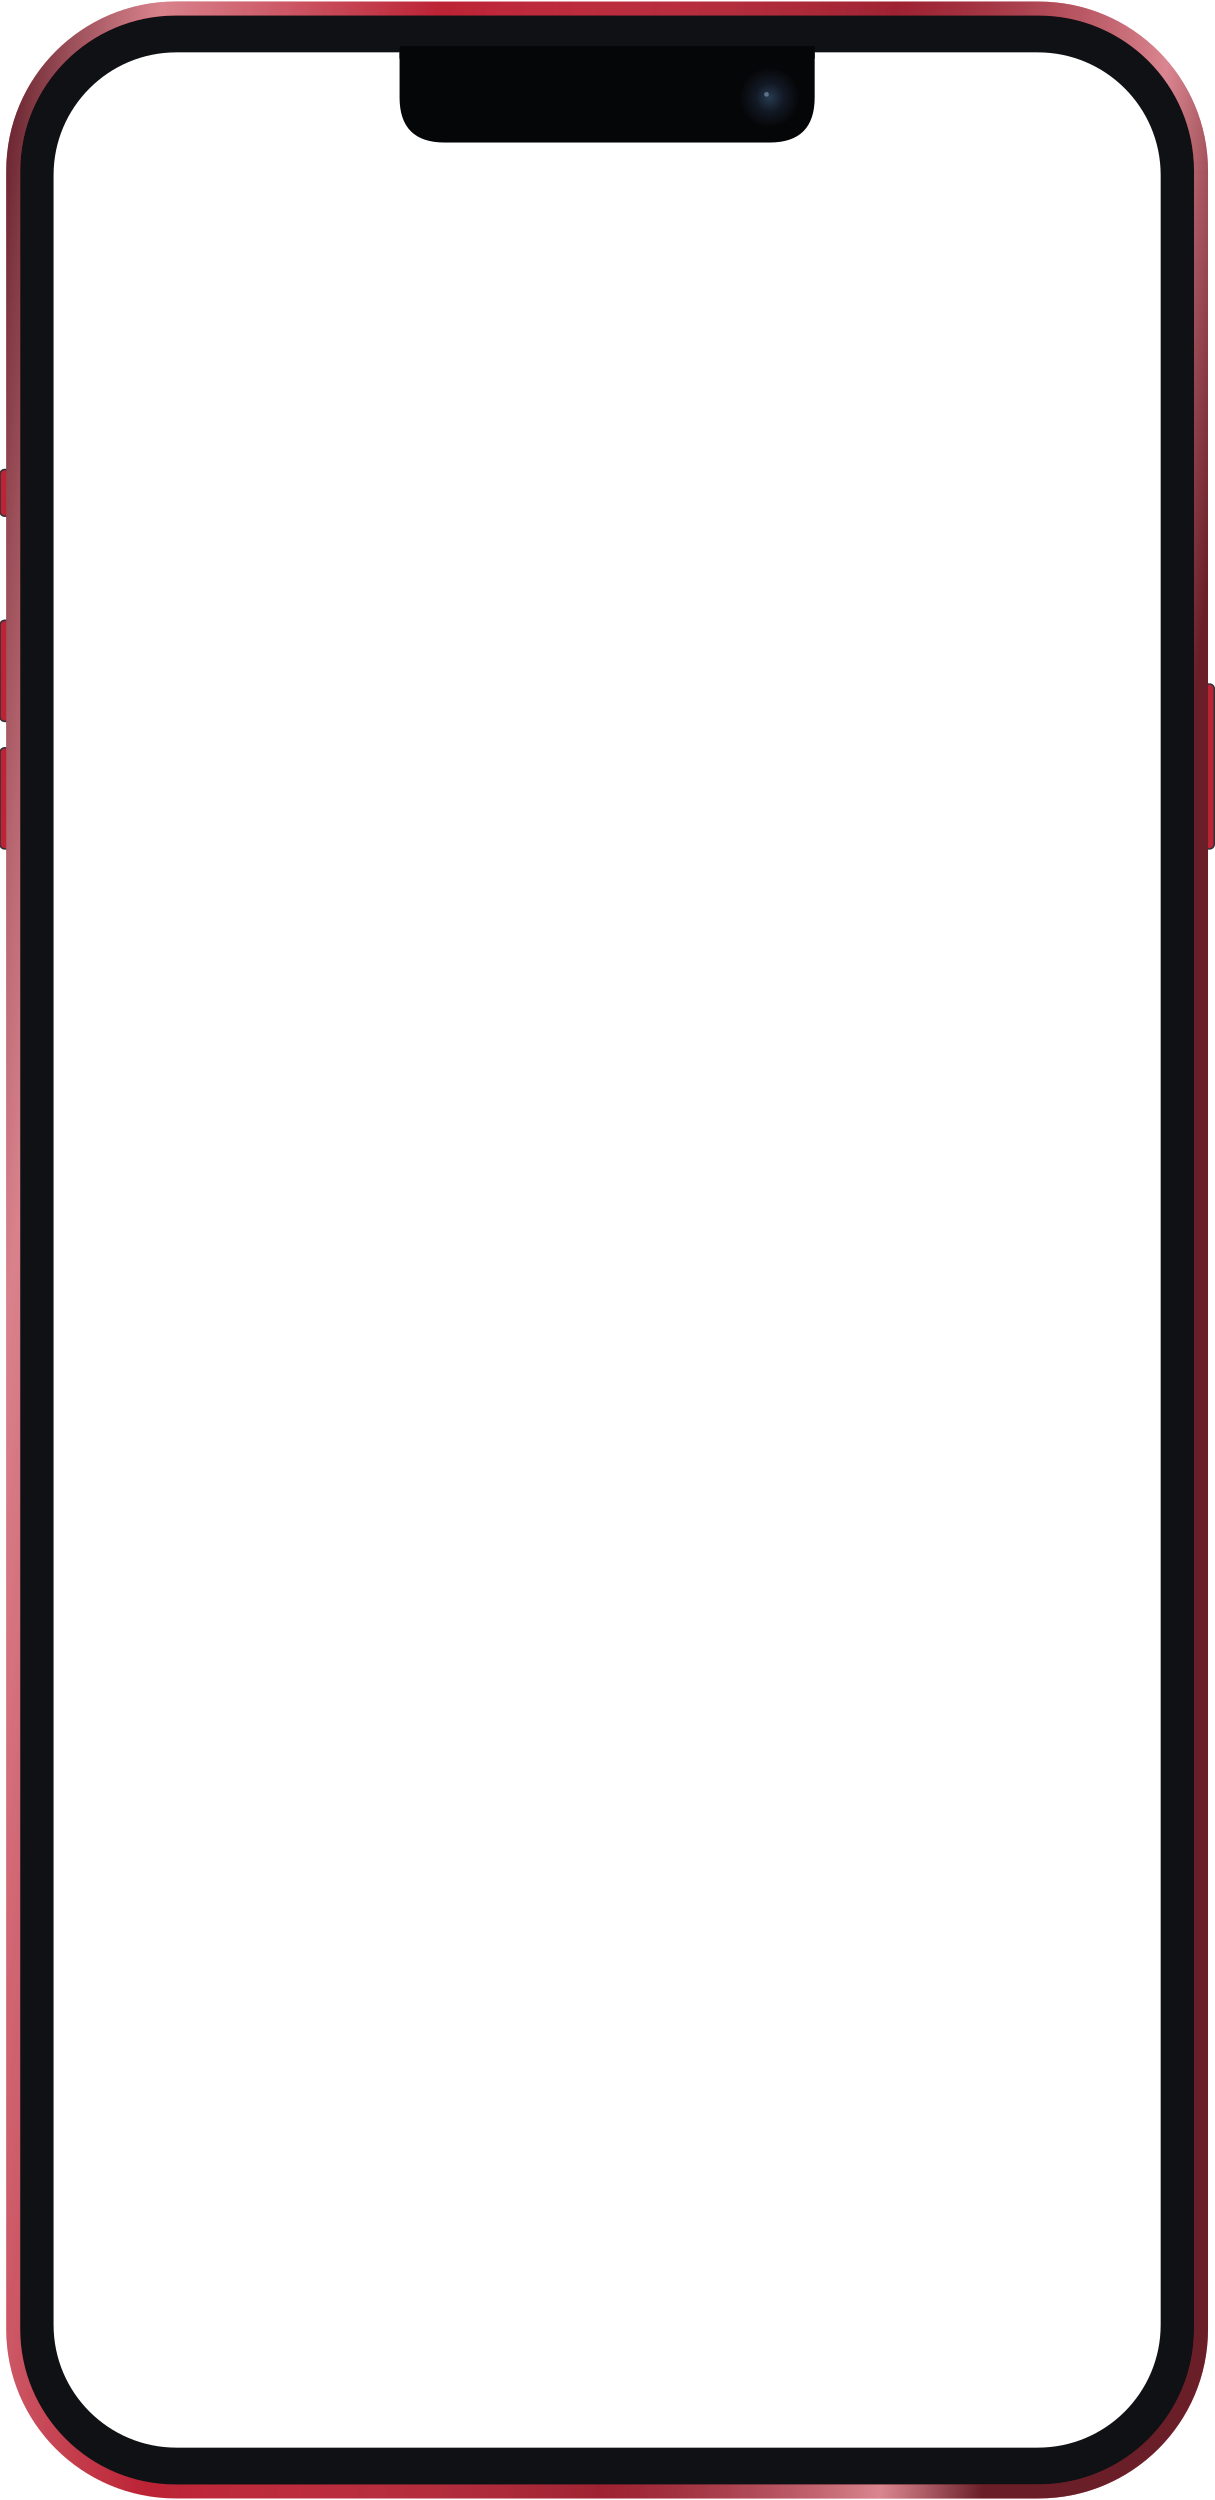
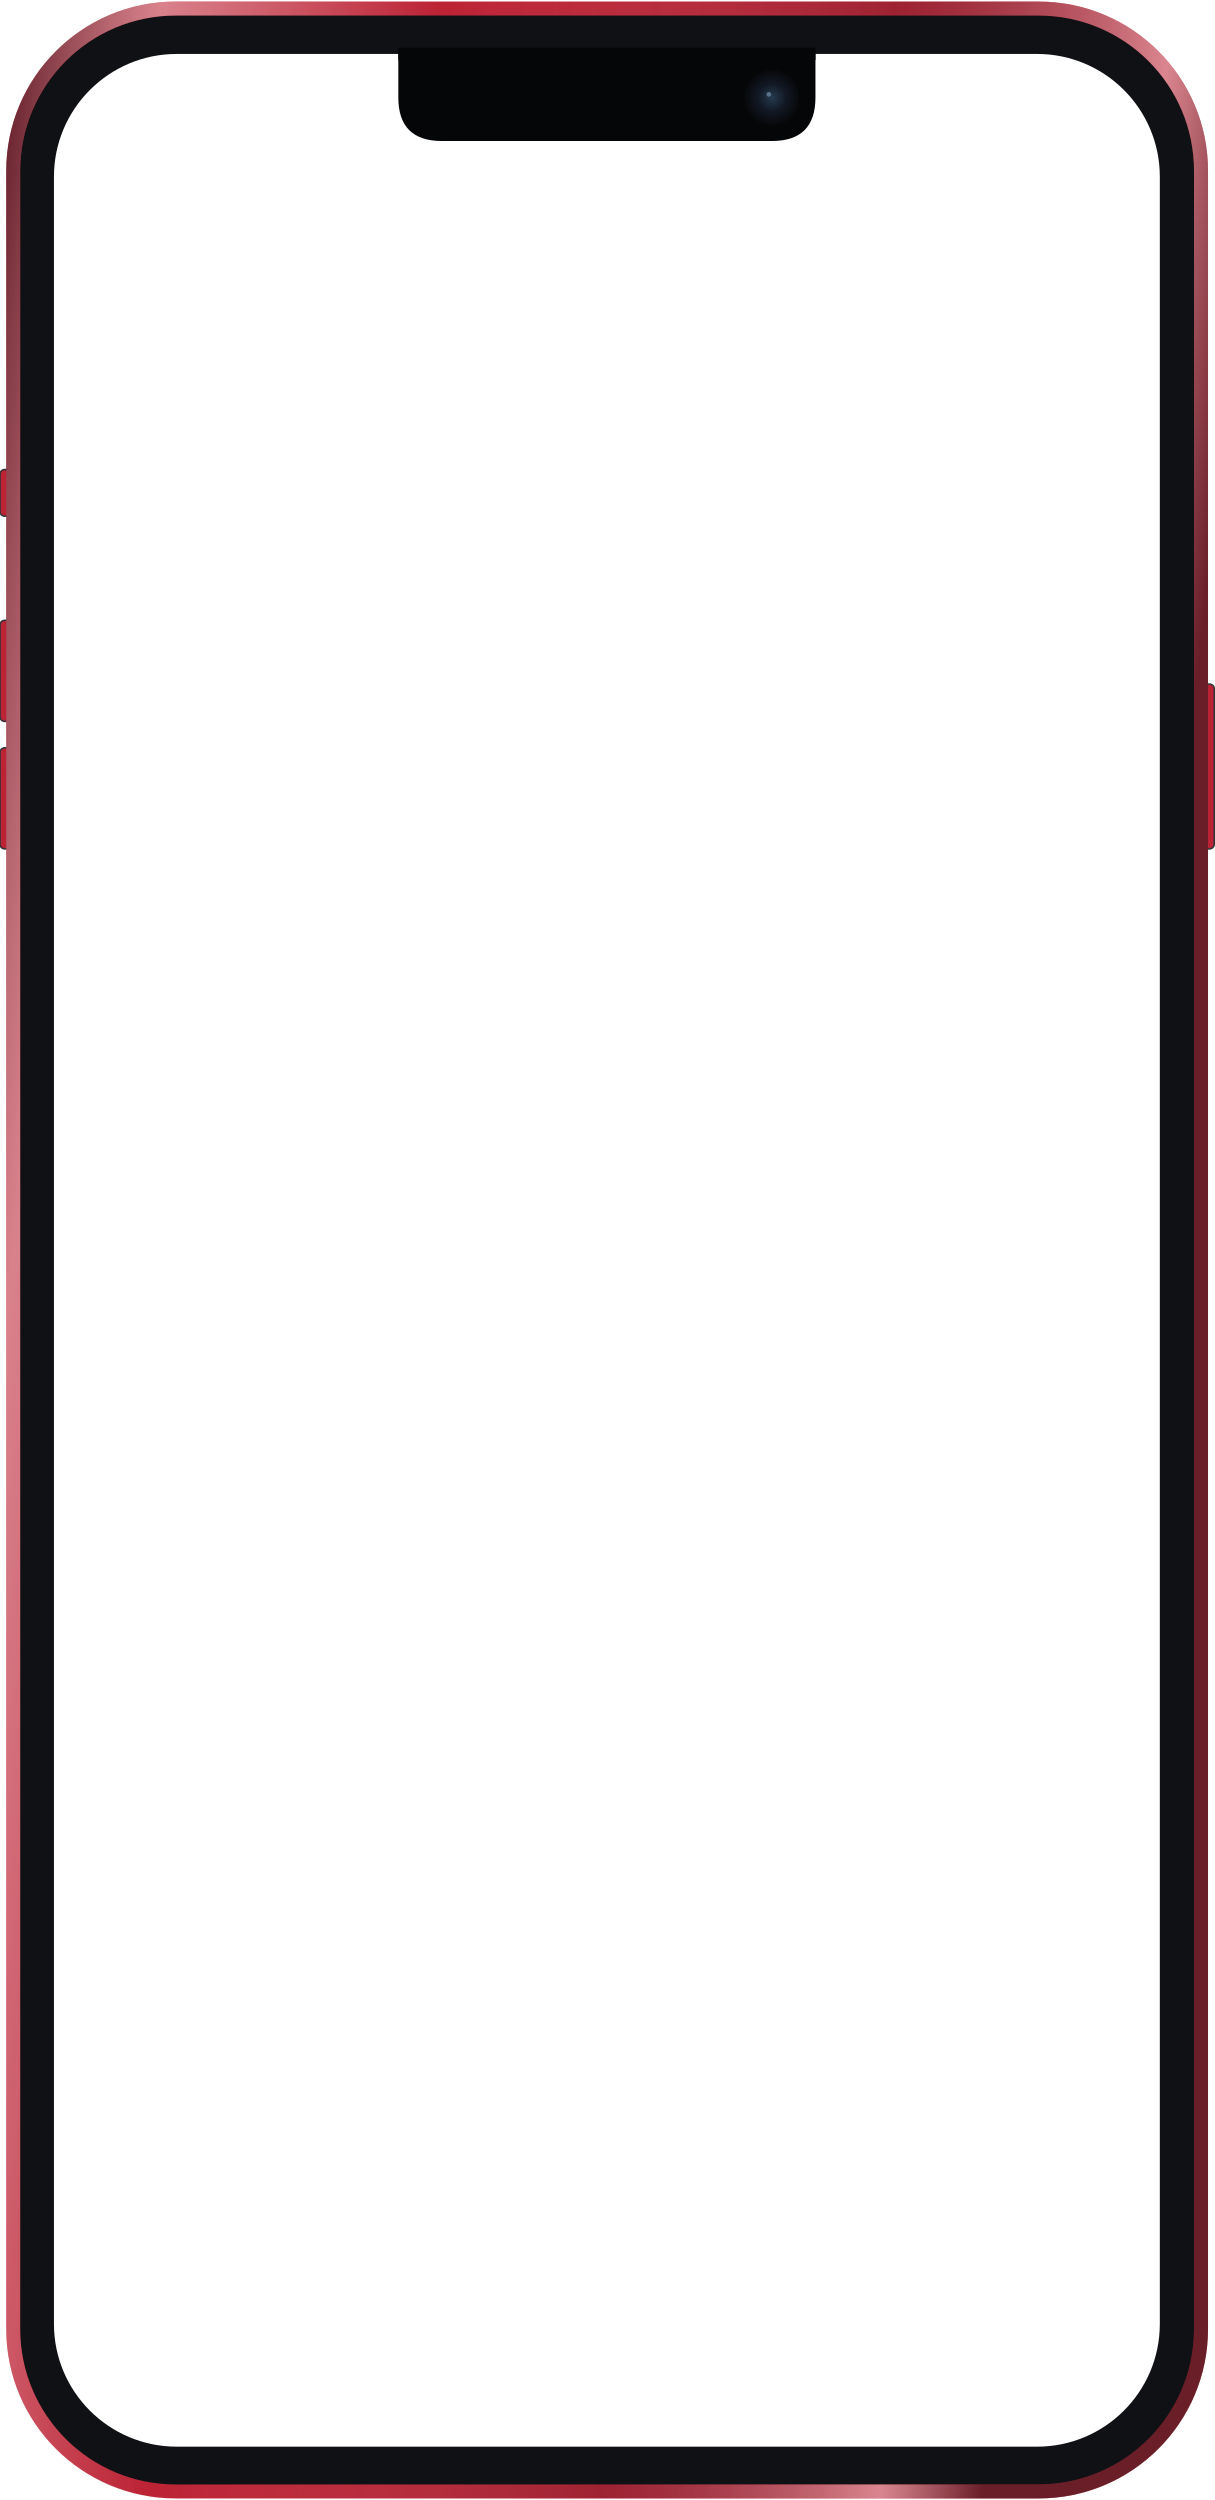
<svg xmlns="http://www.w3.org/2000/svg" width="781" height="1608" viewBox="0 0 781 1608">
  <defs>
    <linearGradient id="polish" x2="1" y2="0.25" gradientUnits="objectBoundingBox">
      <stop stop-color="#121519" stop-opacity=".55" />
      <stop offset=".12" stop-color="white" stop-opacity=".43" />
      <stop offset=".34" stop-color="white" stop-opacity="0" />
      <stop offset=".7" stop-color="#202027" stop-opacity=".19" />
      <stop offset=".92" stop-color="white" stop-opacity=".45" />
      <stop offset="1" stop-color="#17191b" stop-opacity=".5" />
    </linearGradient>
    <radialGradient id="optic">
      <stop stop-color="#263b50" />
      <stop offset=".5" stop-color="#121824" />
      <stop offset="1" stop-color="#07080a" />
    </radialGradient>
  </defs>
  <g fill="#bc2335" stroke="#303237" stroke-width="1">
    <rect x="0" y="302" width="8" height="30" rx="3" />
    <rect x="0" y="399" width="8" height="65" rx="3" />
    <rect x="0" y="481" width="8" height="65" rx="3" />
    <rect x="773" y="440" width="8" height="106" rx="3" />
  </g>
  <g fill-rule="evenodd">
-     <path fill="#101114" d="M113 6H668a104 104 0 0 1 104 104V1498a104 104 0 0 1 -104 104H113a104 104 0 0 1 -104 -104V110a104 104 0 0 1 104 -104Z M113.456 33.681H667.543a79 79 0 0 1 79 79V1495.319a79 79 0 0 1 -79 79H113.456a79 79 0 0 1 -79 -79V112.681a79 79 0 0 1 79 -79Z" />
+     <path fill="#101114" d="M113 6H668a104 104 0 0 1 104 104V1498a104 104 0 0 1 -104 104H113a104 104 0 0 1 -104 -104V110a104 104 0 0 1 104 -104Z M113.7 34.7H667a79 79 0 0 1 79 79V1494.7a79 79 0 0 1 -79 79H113.7a79 79 0 0 1 -79 -79V113.7a79 79 0 0 1 79 -79Z" />
    <path fill="#bc2335" d="M113 1H668a109 109 0 0 1 109 109V1498a109 109 0 0 1 -109 109H113a109 109 0 0 1 -109 -109V110a109 109 0 0 1 109 -109Z M113 10H668a100 100 0 0 1 100 100V1498a100 100 0 0 1 -100 100H113a100 100 0 0 1 -100 -100V110a100 100 0 0 1 100 -100Z" />
    <path fill="url(#polish)" d="M113 1H668a109 109 0 0 1 109 109V1498a109 109 0 0 1 -109 109H113a109 109 0 0 1 -109 -109V110a109 109 0 0 1 109 -109Z M113 10H668a100 100 0 0 1 100 100V1498a100 100 0 0 1 -100 100H113a100 100 0 0 1 -100 -100V110a100 100 0 0 1 100 -100Z" />
  </g>
-   <rect x="257" y="29.681" width="267" height="8" fill="#050608" />
-   <path fill="#050608" d="M257 33.681h267v29q0 29 -29 29h-209q-29 0 -29 -29Z" />
-   <circle cx="495" cy="62.681" r="18.56" fill="url(#optic)" />
-   <circle cx="493" cy="60.681" r="1.5" fill="#9ab5d1" opacity=".5" />
+   <rect x="256.2" y="30.7" width="268.3" height="8" fill="#050608" />
+   <path fill="#050608" d="M256.2 34.7h268.3v28q0 28 -28 28h-212.3q-28 0 -28 -28Z" />
+   <circle cx="496.5" cy="62.7" r="17.92" fill="url(#optic)" />
+   <circle cx="494.5" cy="60.7" r="1.5" fill="#9ab5d1" opacity=".5" />
</svg>
